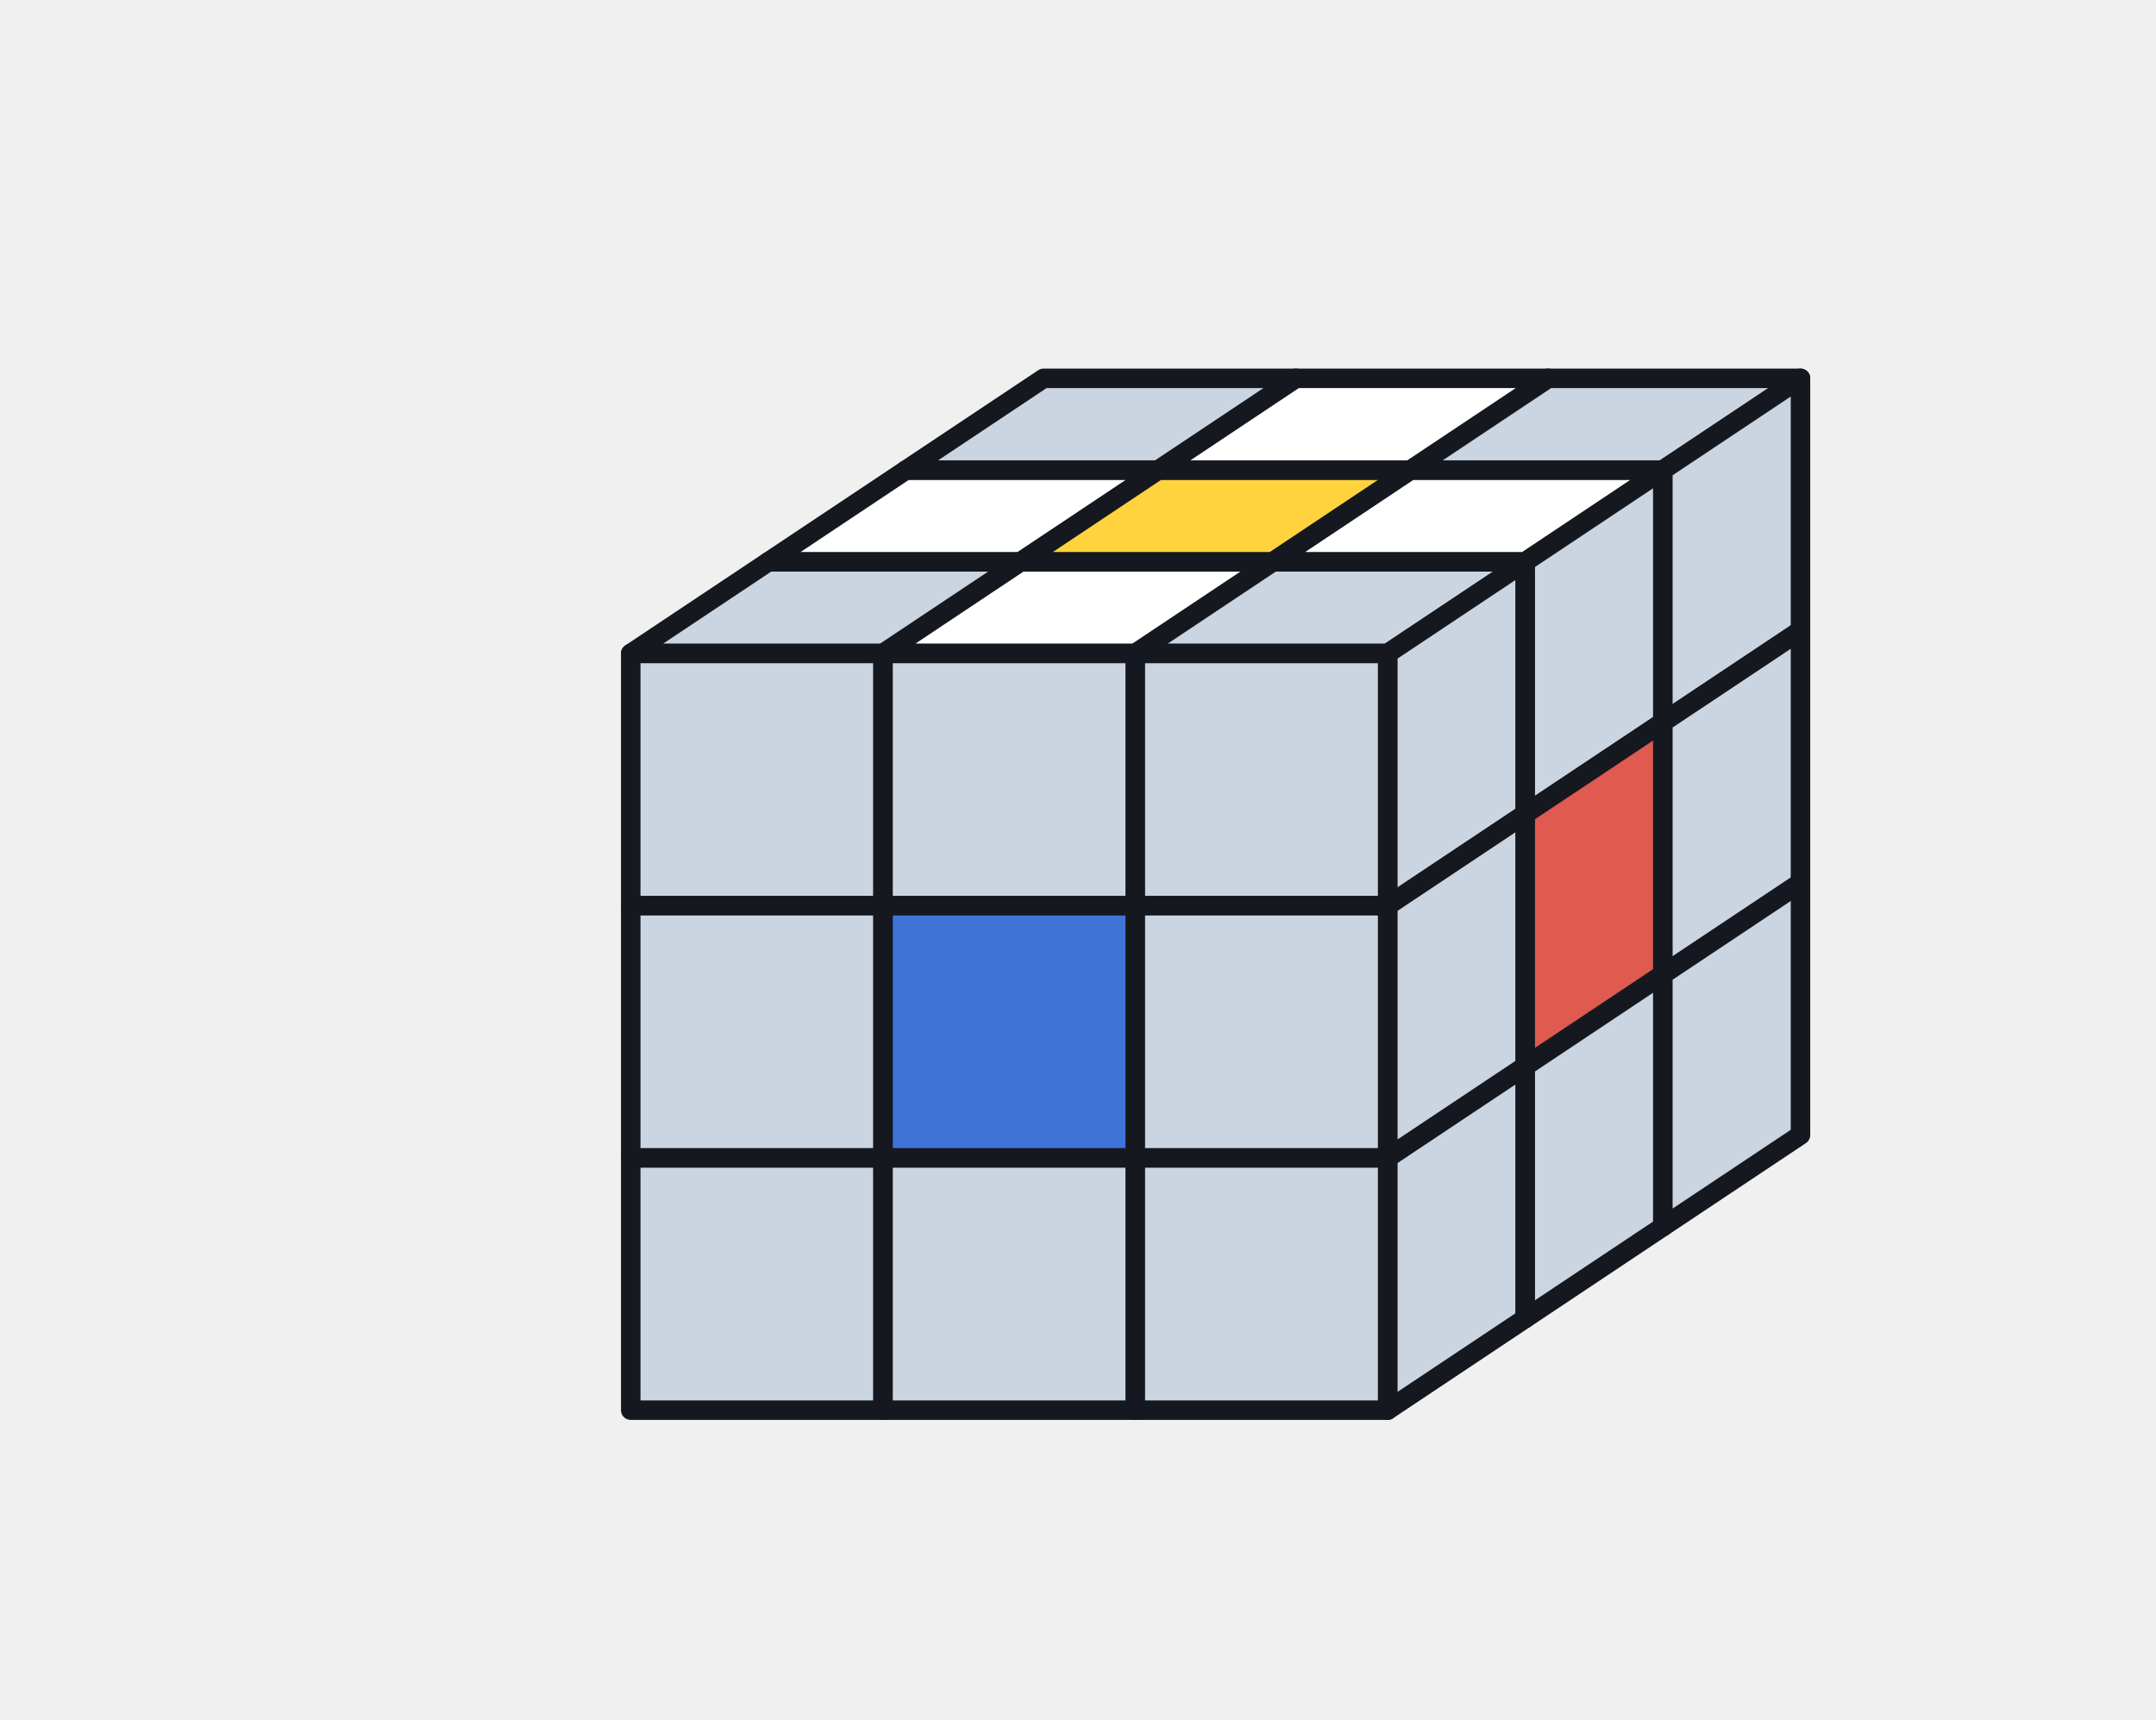
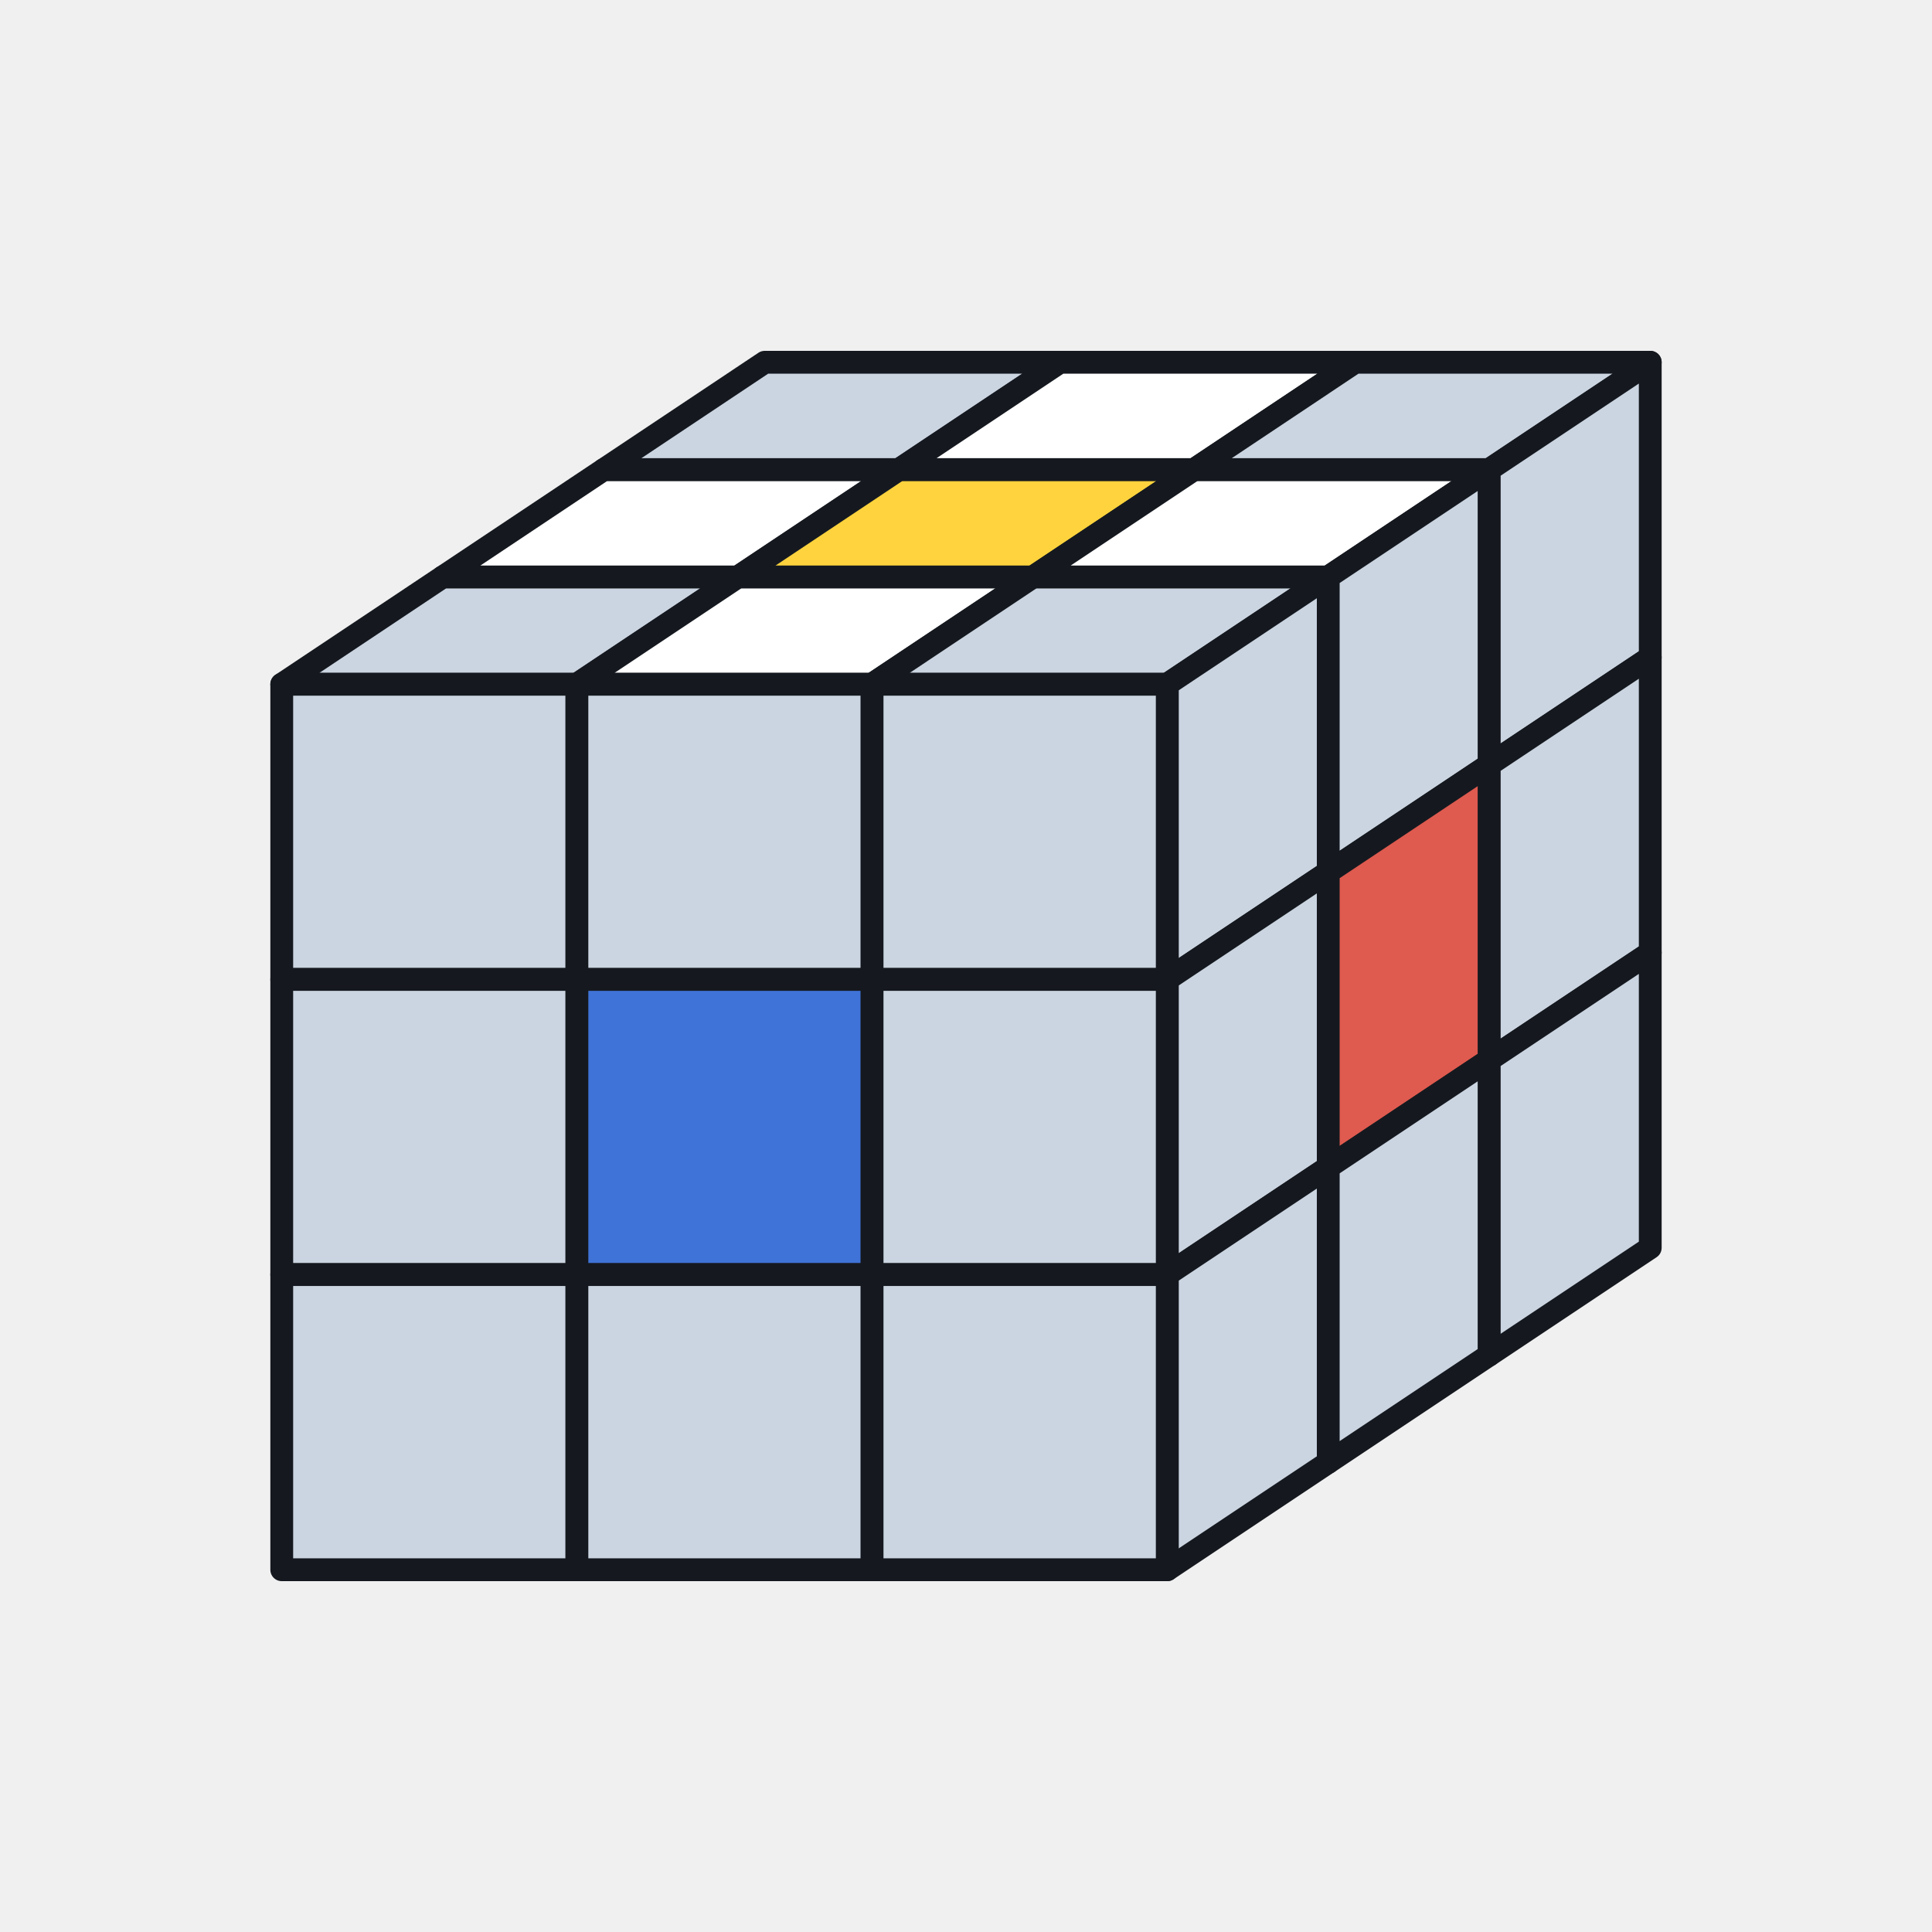
- <svg xmlns="http://www.w3.org/2000/svg" viewBox="0 0 188 150" role="img" aria-labelledby="title">
+ <svg xmlns="http://www.w3.org/2000/svg" viewBox="34 6 144 144" role="img" aria-labelledby="title">
  <path d="M55 123h66l36-24V33H91L55 57z" fill="#000" opacity="0.04" />
  <polygon points="55.00,57.00 67.00,49.00 89.00,49.00 77.00,57.00" fill="#cbd5e1" stroke="#15191f" stroke-width="1.7" stroke-linejoin="round" />
  <polygon points="67.00,49.00 79.00,41.00 101.00,41.00 89.00,49.00" fill="#ffffff" stroke="#15191f" stroke-width="1.7" stroke-linejoin="round" />
  <polygon points="79.00,41.00 91.00,33.00 113.00,33.00 101.00,41.00" fill="#cbd5e1" stroke="#15191f" stroke-width="1.7" stroke-linejoin="round" />
  <polygon points="77.00,57.00 89.00,49.00 111.00,49.00 99.00,57.00" fill="#ffffff" stroke="#15191f" stroke-width="1.7" stroke-linejoin="round" />
  <polygon points="89.00,49.00 101.00,41.00 123.00,41.00 111.00,49.00" fill="#ffd33d" stroke="#15191f" stroke-width="1.7" stroke-linejoin="round" />
  <polygon points="101.00,41.00 113.00,33.00 135.00,33.00 123.00,41.00" fill="#ffffff" stroke="#15191f" stroke-width="1.7" stroke-linejoin="round" />
  <polygon points="99.00,57.00 111.00,49.00 133.00,49.00 121.00,57.00" fill="#cbd5e1" stroke="#15191f" stroke-width="1.7" stroke-linejoin="round" />
  <polygon points="111.00,49.00 123.00,41.00 145.00,41.00 133.00,49.00" fill="#ffffff" stroke="#15191f" stroke-width="1.7" stroke-linejoin="round" />
  <polygon points="123.00,41.00 135.00,33.00 157.00,33.00 145.00,41.00" fill="#cbd5e1" stroke="#15191f" stroke-width="1.7" stroke-linejoin="round" />
  <polygon points="121.00,57.00 133.00,49.00 133.00,71.00 121.00,79.00" fill="#cbd5e1" stroke="#15191f" stroke-width="1.7" stroke-linejoin="round" />
  <polygon points="133.00,49.00 145.00,41.00 145.00,63.00 133.00,71.00" fill="#cbd5e1" stroke="#15191f" stroke-width="1.7" stroke-linejoin="round" />
  <polygon points="145.00,41.00 157.00,33.00 157.00,55.00 145.00,63.00" fill="#cbd5e1" stroke="#15191f" stroke-width="1.7" stroke-linejoin="round" />
  <polygon points="121.00,79.00 133.00,71.00 133.00,93.00 121.00,101.00" fill="#cbd5e1" stroke="#15191f" stroke-width="1.7" stroke-linejoin="round" />
  <polygon points="133.00,71.00 145.00,63.00 145.00,85.00 133.00,93.00" fill="#df5a4f" stroke="#15191f" stroke-width="1.7" stroke-linejoin="round" />
  <polygon points="145.00,63.00 157.00,55.00 157.00,77.00 145.00,85.00" fill="#cbd5e1" stroke="#15191f" stroke-width="1.7" stroke-linejoin="round" />
  <polygon points="121.00,101.00 133.00,93.00 133.00,115.00 121.00,123.00" fill="#cbd5e1" stroke="#15191f" stroke-width="1.7" stroke-linejoin="round" />
  <polygon points="133.00,93.00 145.00,85.00 145.00,107.00 133.00,115.00" fill="#cbd5e1" stroke="#15191f" stroke-width="1.7" stroke-linejoin="round" />
  <polygon points="145.00,85.00 157.00,77.00 157.00,99.00 145.00,107.00" fill="#cbd5e1" stroke="#15191f" stroke-width="1.7" stroke-linejoin="round" />
  <polygon points="55.00,57.00 77.00,57.00 77.00,79.00 55.00,79.00" fill="#cbd5e1" stroke="#15191f" stroke-width="1.7" stroke-linejoin="round" />
  <polygon points="77.00,57.00 99.00,57.00 99.00,79.00 77.00,79.00" fill="#cbd5e1" stroke="#15191f" stroke-width="1.7" stroke-linejoin="round" />
  <polygon points="99.00,57.00 121.00,57.00 121.00,79.00 99.00,79.00" fill="#cbd5e1" stroke="#15191f" stroke-width="1.7" stroke-linejoin="round" />
  <polygon points="55.00,79.00 77.00,79.00 77.00,101.00 55.00,101.00" fill="#cbd5e1" stroke="#15191f" stroke-width="1.7" stroke-linejoin="round" />
  <polygon points="77.00,79.00 99.00,79.00 99.00,101.00 77.00,101.00" fill="#3f73d8" stroke="#15191f" stroke-width="1.7" stroke-linejoin="round" />
  <polygon points="99.00,79.00 121.00,79.00 121.00,101.00 99.00,101.00" fill="#cbd5e1" stroke="#15191f" stroke-width="1.7" stroke-linejoin="round" />
  <polygon points="55.00,101.00 77.00,101.00 77.00,123.00 55.00,123.00" fill="#cbd5e1" stroke="#15191f" stroke-width="1.7" stroke-linejoin="round" />
  <polygon points="77.00,101.00 99.00,101.00 99.00,123.00 77.00,123.00" fill="#cbd5e1" stroke="#15191f" stroke-width="1.7" stroke-linejoin="round" />
  <polygon points="99.00,101.00 121.00,101.00 121.00,123.00 99.00,123.00" fill="#cbd5e1" stroke="#15191f" stroke-width="1.7" stroke-linejoin="round" />
</svg>
